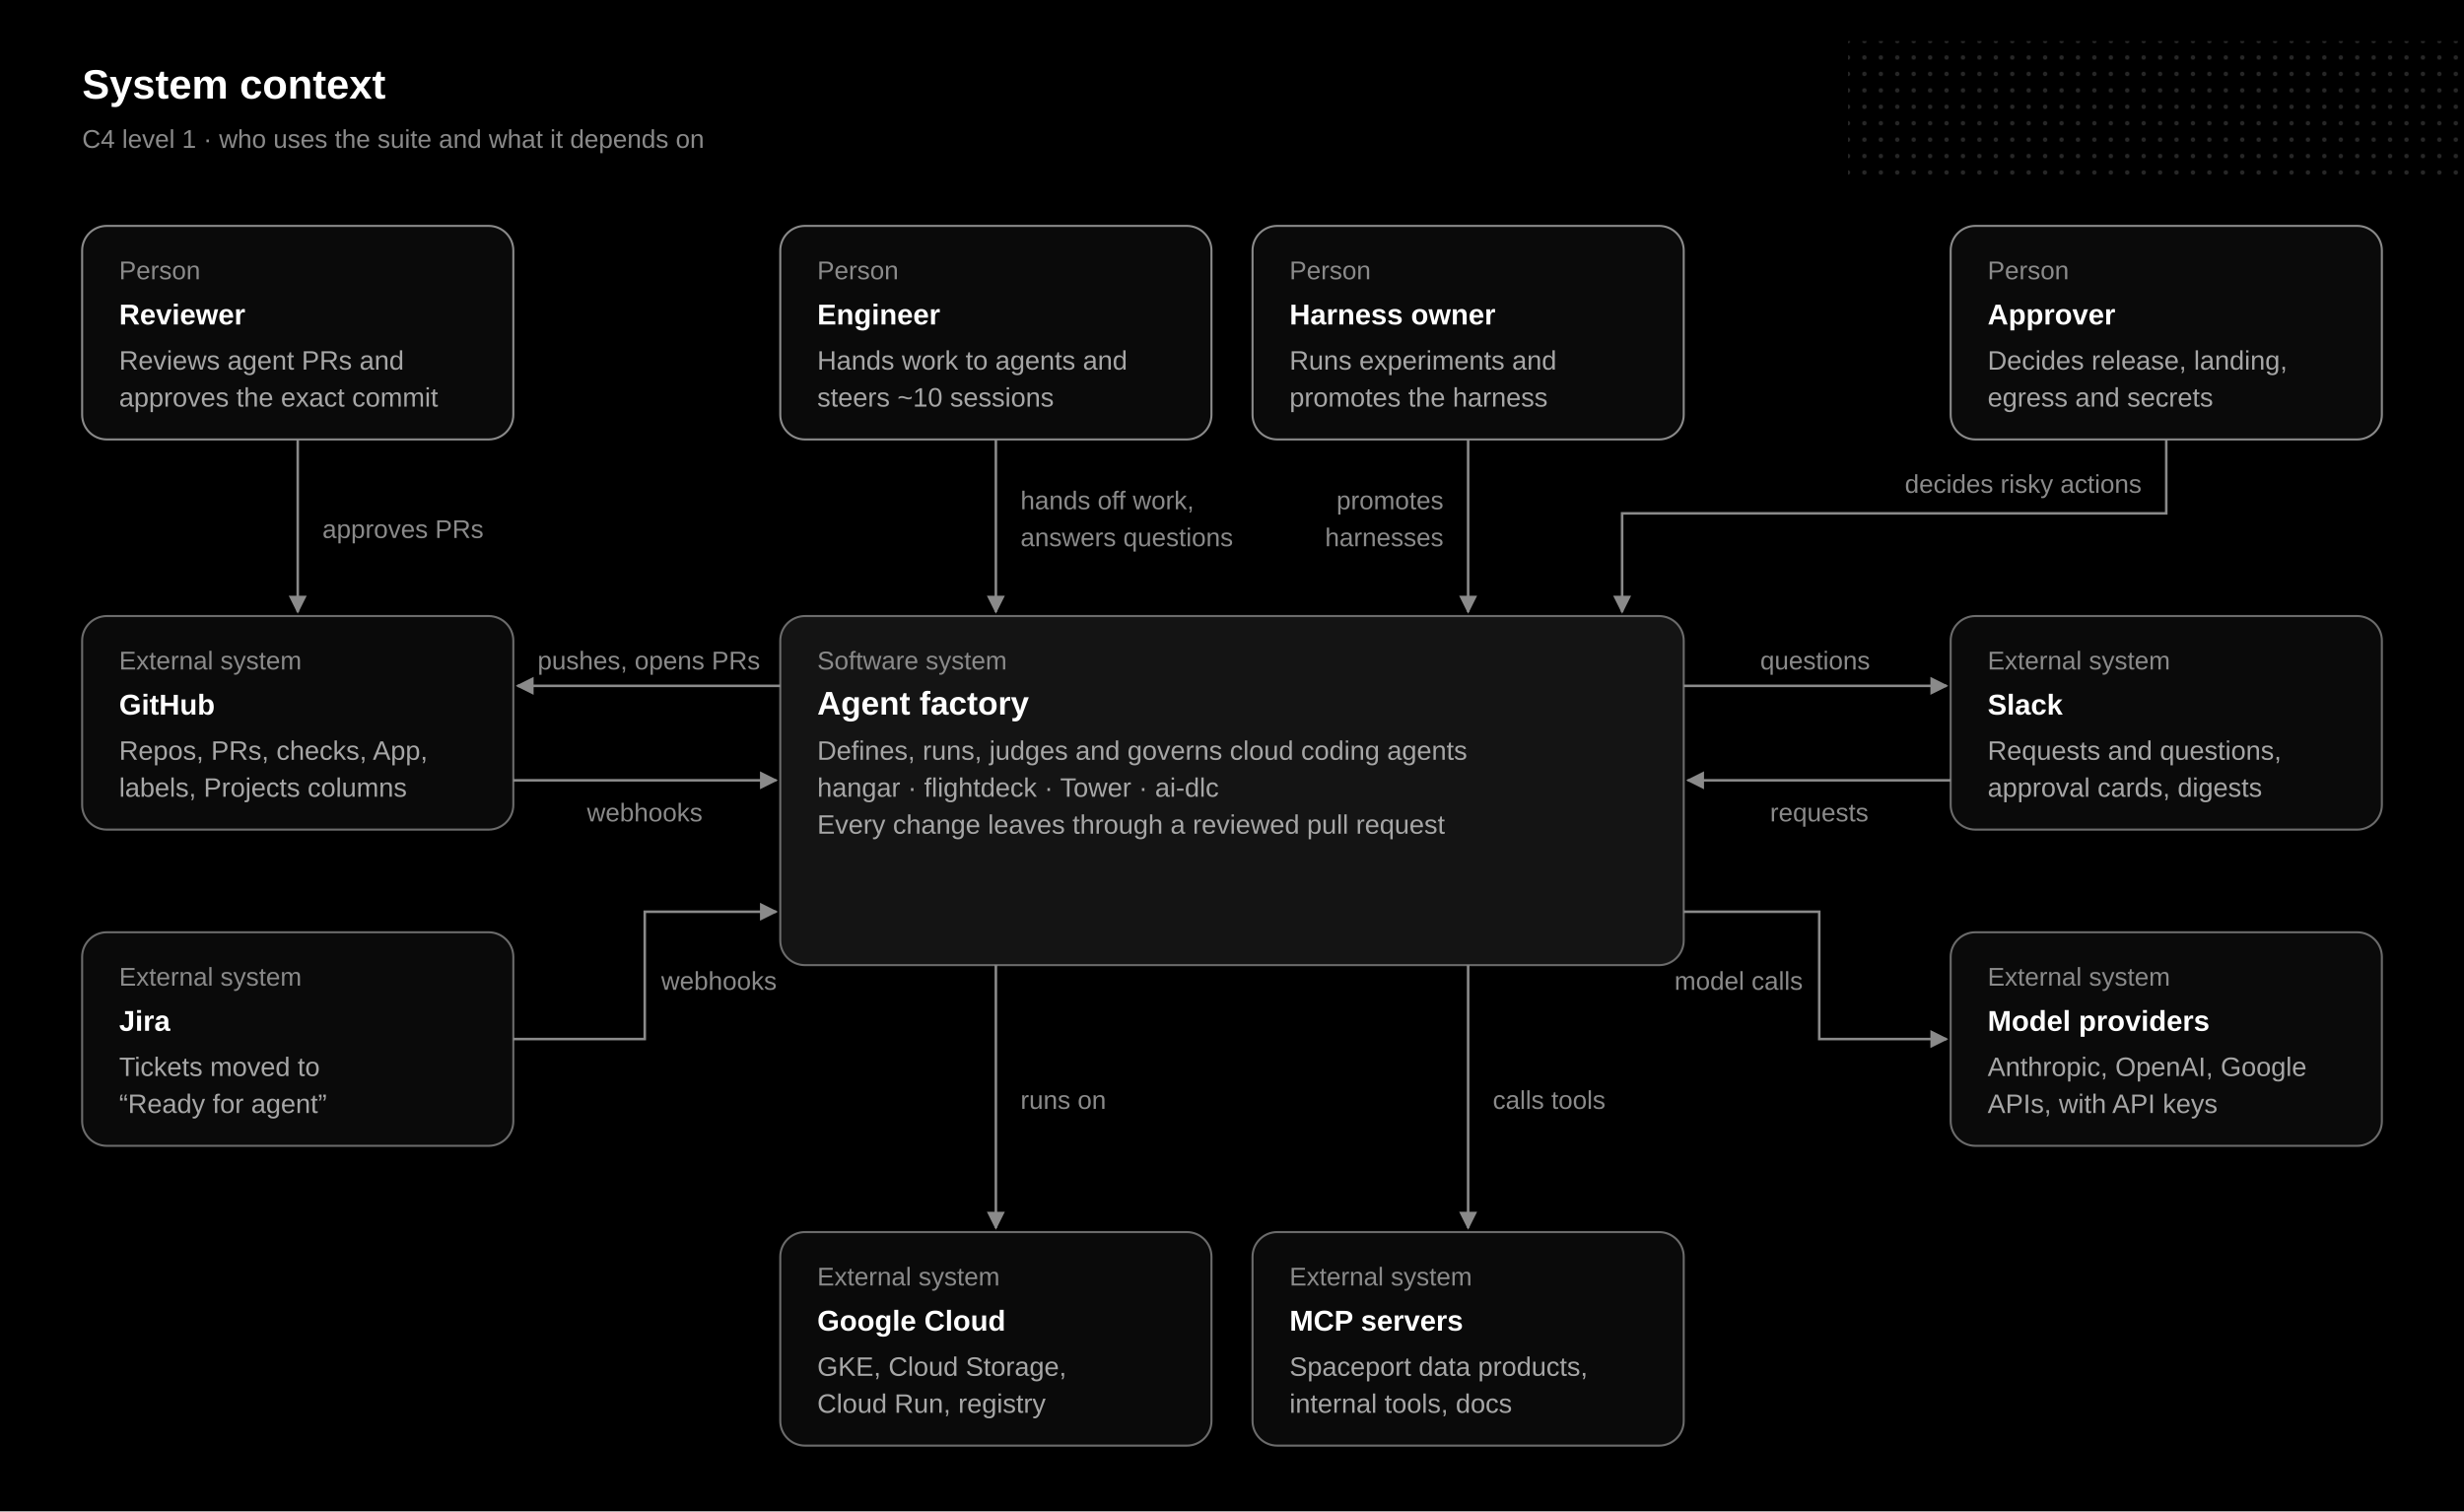
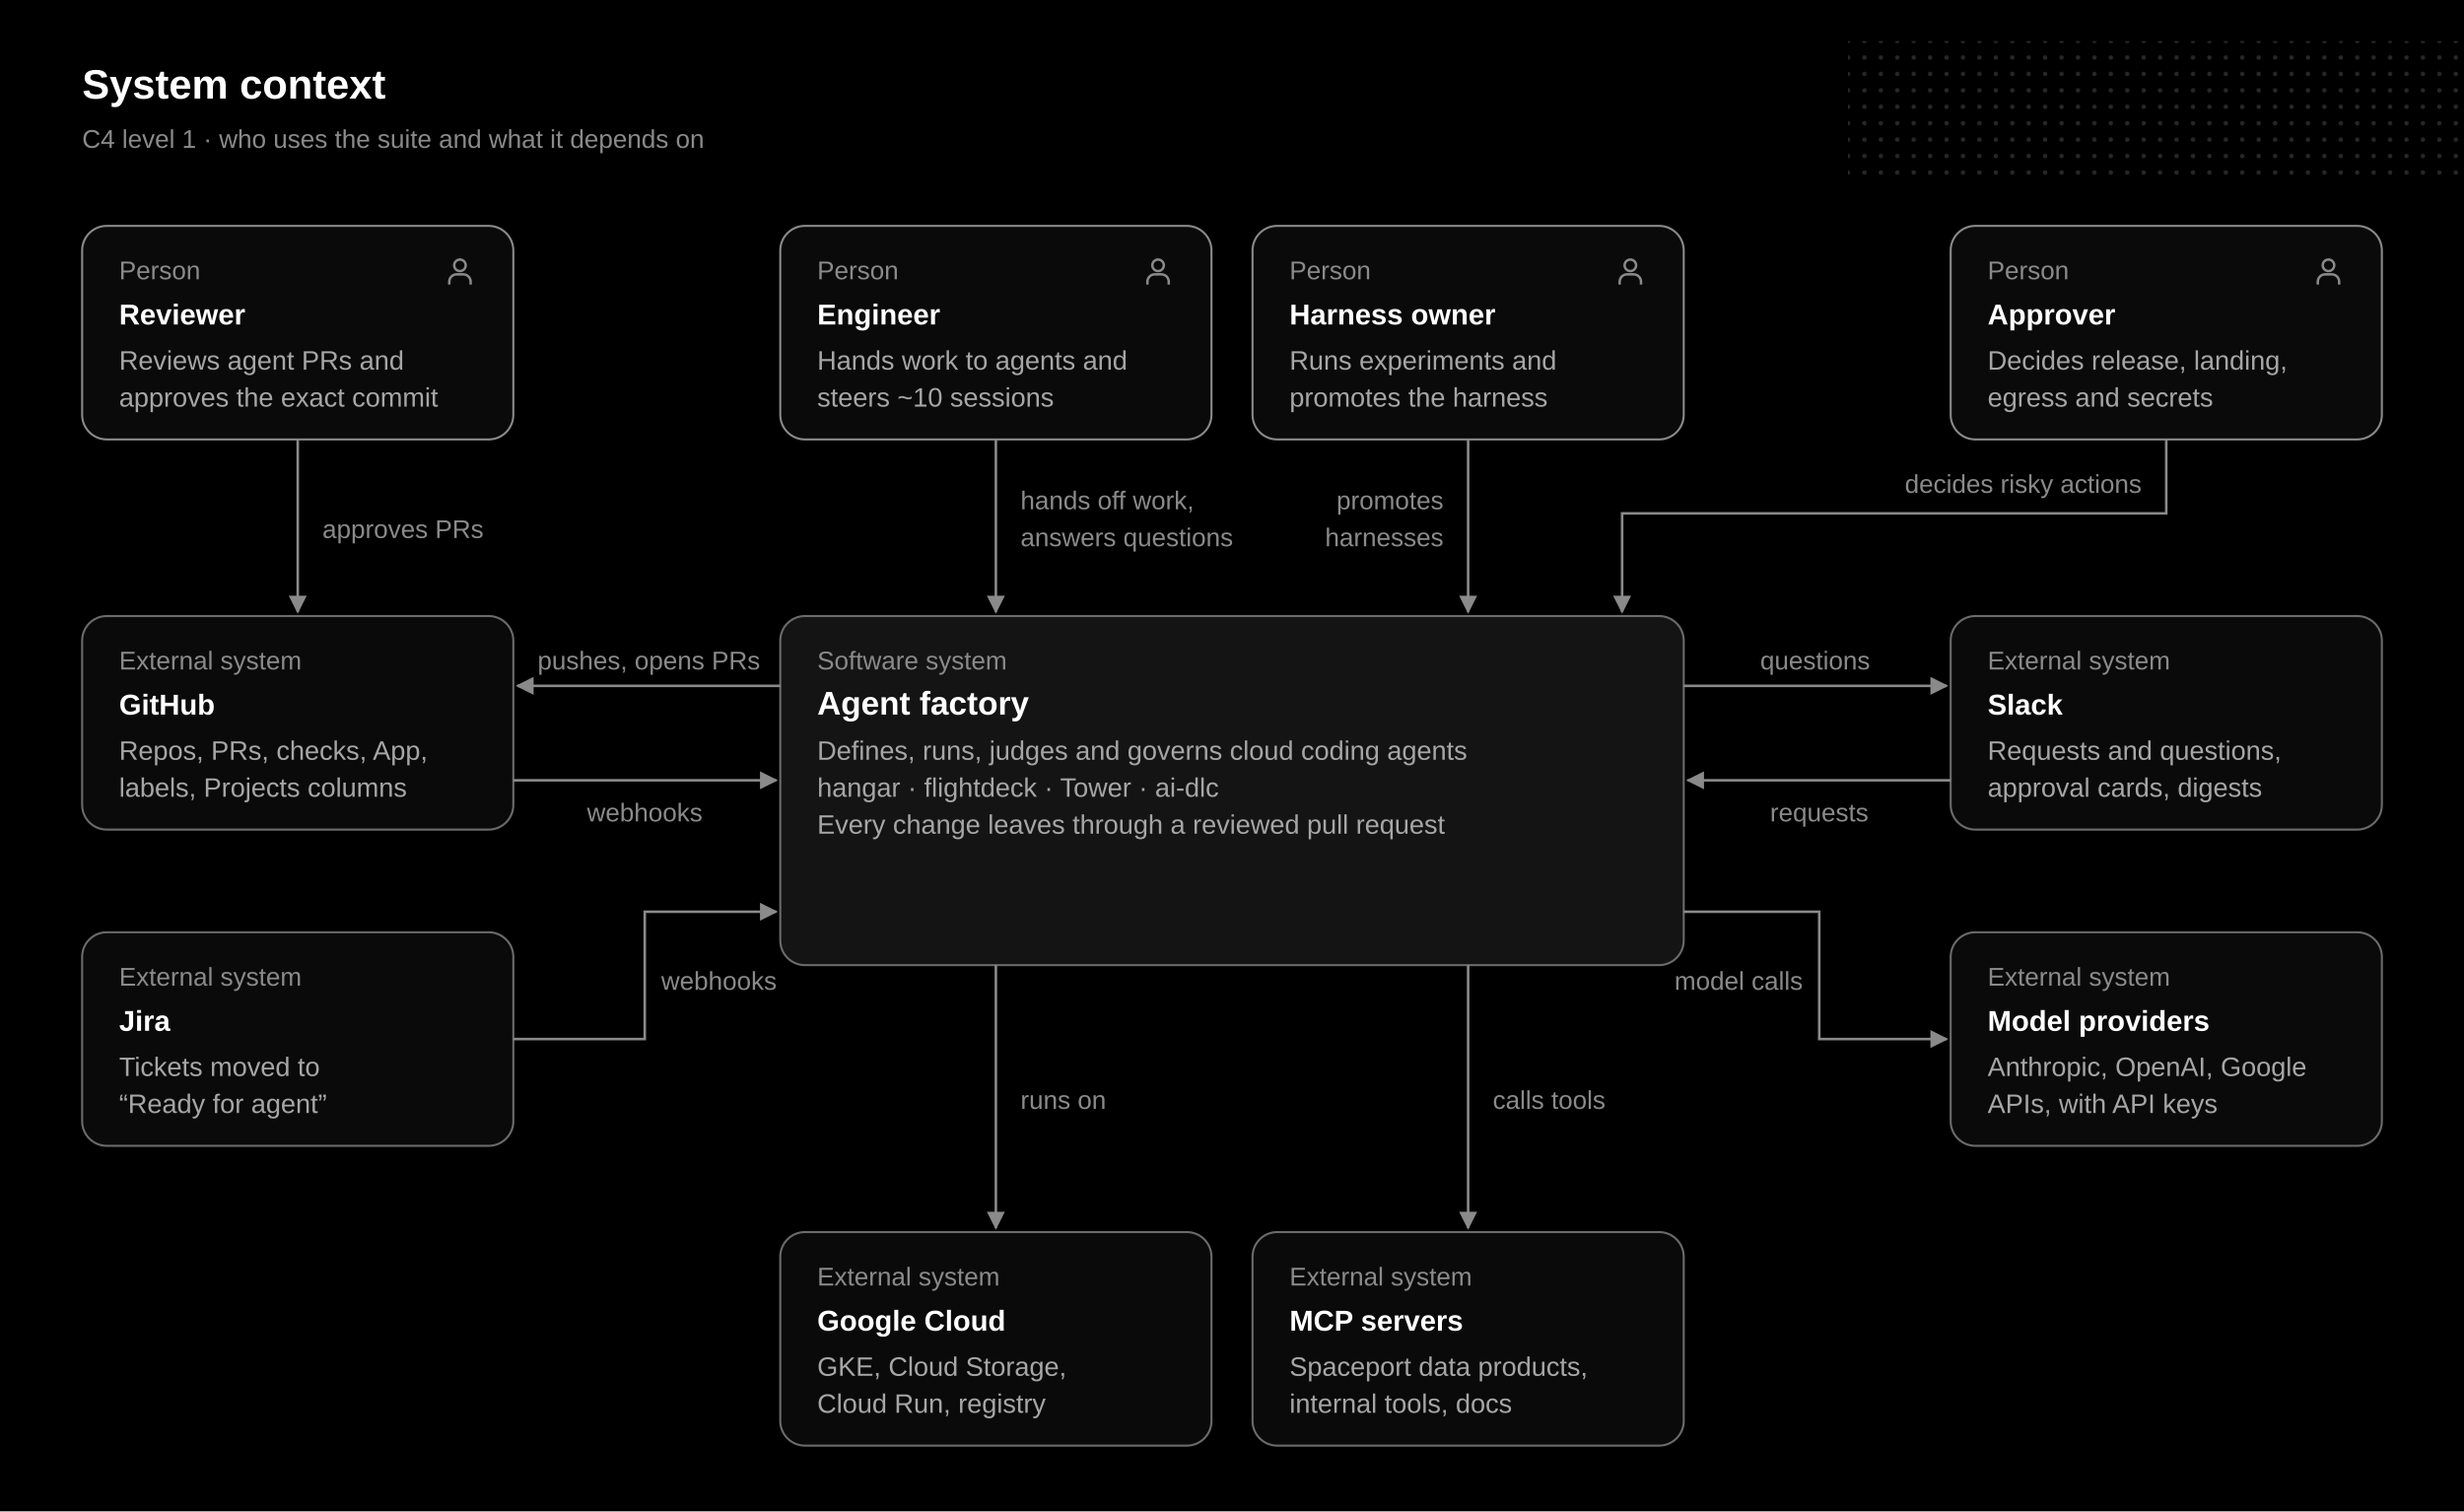
- <svg xmlns="http://www.w3.org/2000/svg" class="af-d" viewBox="0 0 1200 736" role="img" aria-label="System context">
+ <svg xmlns="http://www.w3.org/2000/svg" class="af-d" viewBox="0 0 1200 736" role="img" aria-labelledby="system-context-title system-context-desc">
  <style>
  .af-d .bg { fill: var(--af-canvas, #000000); }
  .af-d .box { fill: var(--af-raised, #141414); }
  .af-d .box-hub { fill: var(--af-raised, #141414); stroke: var(--af-line-strong, #6B6B6B); stroke-width: 1; }
  .af-d .box-plan { fill: none; stroke: var(--af-line-strong, #6B6B6B); stroke-width: 1; stroke-dasharray: 4 4; }
  .af-d .box-ext { fill: var(--af-surface, #0A0A0A); stroke: var(--af-line-strong, #6B6B6B); stroke-width: 1; }
  .af-d .person { fill: var(--af-surface, #0A0A0A); stroke: var(--af-fg-subtle, #8A8A8A); stroke-width: 1; }
  .af-d .bound { fill: none; stroke: var(--af-rule, #424242); stroke-width: 1; stroke-dasharray: 2 5; }
  .af-d .bound-fill { fill: var(--af-surface, #0A0A0A); }
  .af-d .name { font: 700 16px "Archivo", "Helvetica Neue", Arial, sans-serif; font-stretch: 125%; fill: var(--af-fg, #FFFFFF); }
  .af-d .name-s { font: 700 14px "Archivo", "Helvetica Neue", Arial, sans-serif; font-stretch: 125%; fill: var(--af-fg, #FFFFFF); }
  .af-d .title { font: 700 20px "Archivo", "Helvetica Neue", Arial, sans-serif; font-stretch: 125%; fill: var(--af-fg, #FFFFFF); }
  .af-d .body { font: 400 13px "Red Hat Text", "Helvetica Neue", Arial, sans-serif; fill: var(--af-fg-muted, #A6A6A6); }
  .af-d .lbl { font: 500 12.5px "Red Hat Text", "Helvetica Neue", Arial, sans-serif; fill: var(--af-fg-subtle, #8A8A8A); }
  .af-d .lbl-hi { font: 500 12.5px "Red Hat Text", "Helvetica Neue", Arial, sans-serif; fill: var(--af-brand-text, #FFC400); }
  .af-d .edge { fill: none; stroke: var(--af-fg-subtle, #8A8A8A); stroke-width: 1.25; }
  .af-d .edge-plan { fill: none; stroke: var(--af-fg-subtle, #8A8A8A); stroke-width: 1.25; stroke-dasharray: 5 4; }
  .af-d .elabel { font: 400 12.5px "Red Hat Text", "Helvetica Neue", Arial, sans-serif; fill: var(--af-fg-subtle, #8A8A8A); }
  .af-d .arrowhead { fill: var(--af-fg-subtle, #8A8A8A); }
  .af-d .dot { fill: var(--af-dot-field, #262626); }
+   .af-d .human { fill: var(--af-status-approval, #FF8A3D); }
+   .af-d .ic { fill: none; stroke: var(--af-fg-subtle, #8A8A8A); stroke-width: 1.5; stroke-linecap: square; stroke-linejoin: miter; }
</style>
  <defs>
    <marker id="system-context-arrow" viewBox="0 0 10 10" refX="9" refY="5" markerWidth="7" markerHeight="7" orient="auto-start-reverse">
      <path class="arrowhead" d="M0 0L10 5L0 10z" />
    </marker>
  </defs>
  <rect class="bg" width="1200" height="736" />
  <pattern id="system-context-dots" width="8" height="8" patternUnits="userSpaceOnUse">
    <circle class="dot" cx="4" cy="4" r="1.1" />
  </pattern>
  <rect x="900" y="20" width="300" height="70" fill="url(#system-context-dots)" />
  <text class="title" x="40" y="48" text-anchor="start">System context</text>
  <text class="lbl" x="40" y="72" text-anchor="start">C4 level 1  ·  who uses the suite and what it depends on</text>
  <rect class="person" x="40" y="110" width="210" height="104" rx="12" />
+   <g class="ic" transform="translate(216 124) scale(0.8)">
+     <circle cx="10" cy="6.5" r="3.5" />
+     <path d="M3.5 17.5v-1c0-2.5 2-4.5 4.5-4.5h4c2.5 0 4.5 2 4.5 4.5v1" />
+   </g>
  <text class="lbl" x="58" y="136">Person</text>
  <text class="name-s" x="58" y="158">Reviewer</text>
  <text class="body" x="58" y="180">Reviews agent PRs and</text>
  <text class="body" x="58" y="198">approves the exact commit</text>
  <rect class="person" x="380" y="110" width="210" height="104" rx="12" />
+   <g class="ic" transform="translate(556 124) scale(0.8)">
+     <circle cx="10" cy="6.5" r="3.5" />
+     <path d="M3.5 17.5v-1c0-2.5 2-4.5 4.5-4.5h4c2.5 0 4.5 2 4.5 4.5v1" />
+   </g>
  <text class="lbl" x="398" y="136">Person</text>
  <text class="name-s" x="398" y="158">Engineer</text>
  <text class="body" x="398" y="180">Hands work to agents and</text>
  <text class="body" x="398" y="198">steers ~10 sessions</text>
  <rect class="person" x="610" y="110" width="210" height="104" rx="12" />
+   <g class="ic" transform="translate(786 124) scale(0.8)">
+     <circle cx="10" cy="6.5" r="3.5" />
+     <path d="M3.5 17.5v-1c0-2.5 2-4.5 4.5-4.5h4c2.5 0 4.5 2 4.5 4.5v1" />
+   </g>
  <text class="lbl" x="628" y="136">Person</text>
  <text class="name-s" x="628" y="158">Harness owner</text>
  <text class="body" x="628" y="180">Runs experiments and</text>
  <text class="body" x="628" y="198">promotes the harness</text>
  <rect class="person" x="950" y="110" width="210" height="104" rx="12" />
+   <g class="ic" transform="translate(1126 124) scale(0.8)">
+     <circle cx="10" cy="6.5" r="3.5" />
+     <path d="M3.5 17.5v-1c0-2.5 2-4.5 4.5-4.5h4c2.5 0 4.5 2 4.5 4.5v1" />
+   </g>
  <text class="lbl" x="968" y="136">Person</text>
  <text class="name-s" x="968" y="158">Approver</text>
  <text class="body" x="968" y="180">Decides release, landing,</text>
  <text class="body" x="968" y="198">egress and secrets</text>
  <rect class="box-hub" x="380" y="300" width="440" height="170" rx="12" />
  <text class="lbl" x="398" y="326">Software system</text>
  <text class="name" x="398" y="348">Agent factory</text>
  <text class="body" x="398" y="370">Defines, runs, judges and governs cloud coding agents</text>
  <text class="body" x="398" y="388">hangar · flightdeck · Tower · ai-dlc</text>
  <text class="body" x="398" y="406">Every change leaves through a reviewed pull request</text>
  <rect class="box-ext" x="40" y="300" width="210" height="104" rx="12" />
  <text class="lbl" x="58" y="326">External system</text>
  <text class="name-s" x="58" y="348">GitHub</text>
  <text class="body" x="58" y="370">Repos, PRs, checks, App,</text>
  <text class="body" x="58" y="388">labels, Projects columns</text>
  <rect class="box-ext" x="40" y="454" width="210" height="104" rx="12" />
  <text class="lbl" x="58" y="480">External system</text>
  <text class="name-s" x="58" y="502">Jira</text>
  <text class="body" x="58" y="524">Tickets moved to</text>
  <text class="body" x="58" y="542">“Ready for agent”</text>
  <rect class="box-ext" x="950" y="300" width="210" height="104" rx="12" />
  <text class="lbl" x="968" y="326">External system</text>
  <text class="name-s" x="968" y="348">Slack</text>
  <text class="body" x="968" y="370">Requests and questions,</text>
  <text class="body" x="968" y="388">approval cards, digests</text>
  <rect class="box-ext" x="950" y="454" width="210" height="104" rx="12" />
  <text class="lbl" x="968" y="480">External system</text>
  <text class="name-s" x="968" y="502">Model providers</text>
  <text class="body" x="968" y="524">Anthropic, OpenAI, Google</text>
  <text class="body" x="968" y="542">APIs, with API keys</text>
  <rect class="box-ext" x="380" y="600" width="210" height="104" rx="12" />
  <text class="lbl" x="398" y="626">External system</text>
  <text class="name-s" x="398" y="648">Google Cloud</text>
  <text class="body" x="398" y="670">GKE, Cloud Storage,</text>
  <text class="body" x="398" y="688">Cloud Run, registry</text>
  <rect class="box-ext" x="610" y="600" width="210" height="104" rx="12" />
  <text class="lbl" x="628" y="626">External system</text>
  <text class="name-s" x="628" y="648">MCP servers</text>
  <text class="body" x="628" y="670">Spaceport data products,</text>
  <text class="body" x="628" y="688">internal tools, docs</text>
  <path class="edge" d="M145 214V298" marker-end="url(#system-context-arrow)" />
  <text class="elabel" x="157" y="262" text-anchor="start">approves PRs</text>
  <path class="edge" d="M485 214V298" marker-end="url(#system-context-arrow)" />
  <text class="elabel" x="497" y="248" text-anchor="start">hands off work,</text>
  <text class="elabel" x="497" y="266" text-anchor="start">answers questions</text>
  <path class="edge" d="M715 214V298" marker-end="url(#system-context-arrow)" />
  <text class="elabel" x="703" y="248" text-anchor="end">promotes</text>
  <text class="elabel" x="703" y="266" text-anchor="end">harnesses</text>
  <path class="edge" d="M1055 214V250H790V298" marker-end="url(#system-context-arrow)" />
  <text class="elabel" x="1043" y="240" text-anchor="end">decides risky actions</text>
  <path class="edge" d="M380 334H252" marker-end="url(#system-context-arrow)" />
  <text class="elabel" x="316" y="326" text-anchor="middle">pushes, opens PRs</text>
  <path class="edge" d="M250 380H378" marker-end="url(#system-context-arrow)" />
  <text class="elabel" x="314" y="400" text-anchor="middle">webhooks</text>
  <path class="edge" d="M250 506H314V444H378" marker-end="url(#system-context-arrow)" />
  <text class="elabel" x="322" y="482" text-anchor="start">webhooks</text>
  <path class="edge" d="M820 334H948" marker-end="url(#system-context-arrow)" />
  <text class="elabel" x="884" y="326" text-anchor="middle">questions</text>
  <path class="edge" d="M950 380H822" marker-end="url(#system-context-arrow)" />
  <text class="elabel" x="886" y="400" text-anchor="middle">requests</text>
  <path class="edge" d="M820 444H886V506H948" marker-end="url(#system-context-arrow)" />
  <text class="elabel" x="878" y="482" text-anchor="end">model calls</text>
  <path class="edge" d="M485 470V598" marker-end="url(#system-context-arrow)" />
  <text class="elabel" x="497" y="540" text-anchor="start">runs on</text>
  <path class="edge" d="M715 470V598" marker-end="url(#system-context-arrow)" />
  <text class="elabel" x="727" y="540" text-anchor="start">calls tools</text>
</svg>
